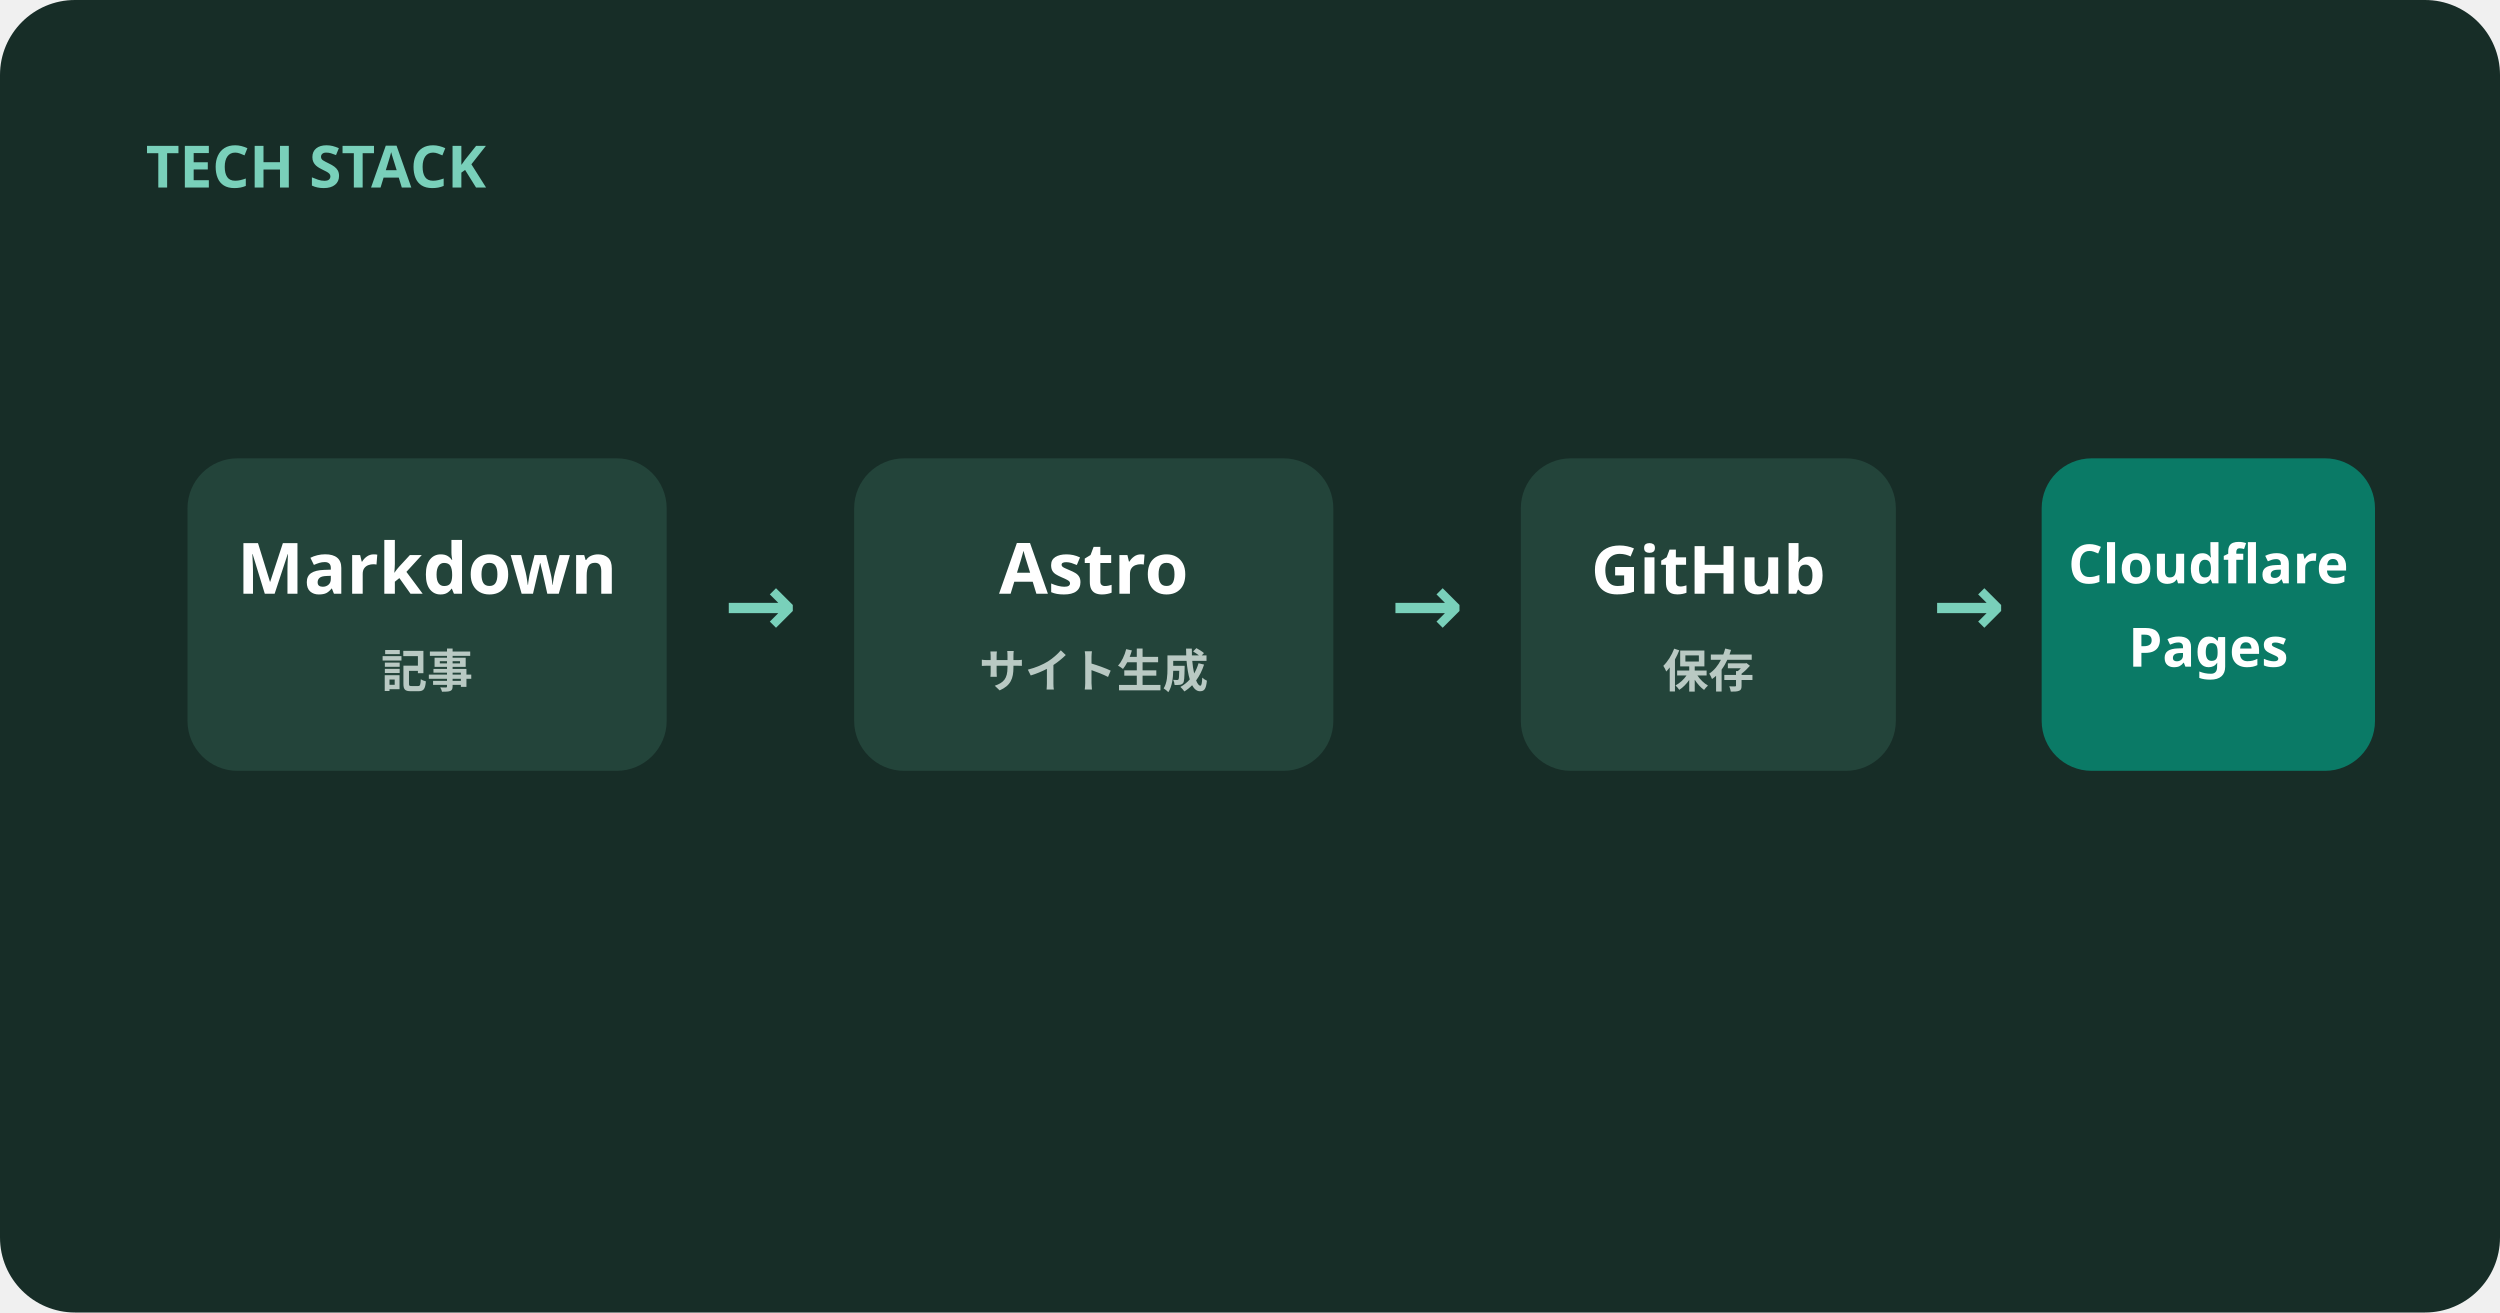
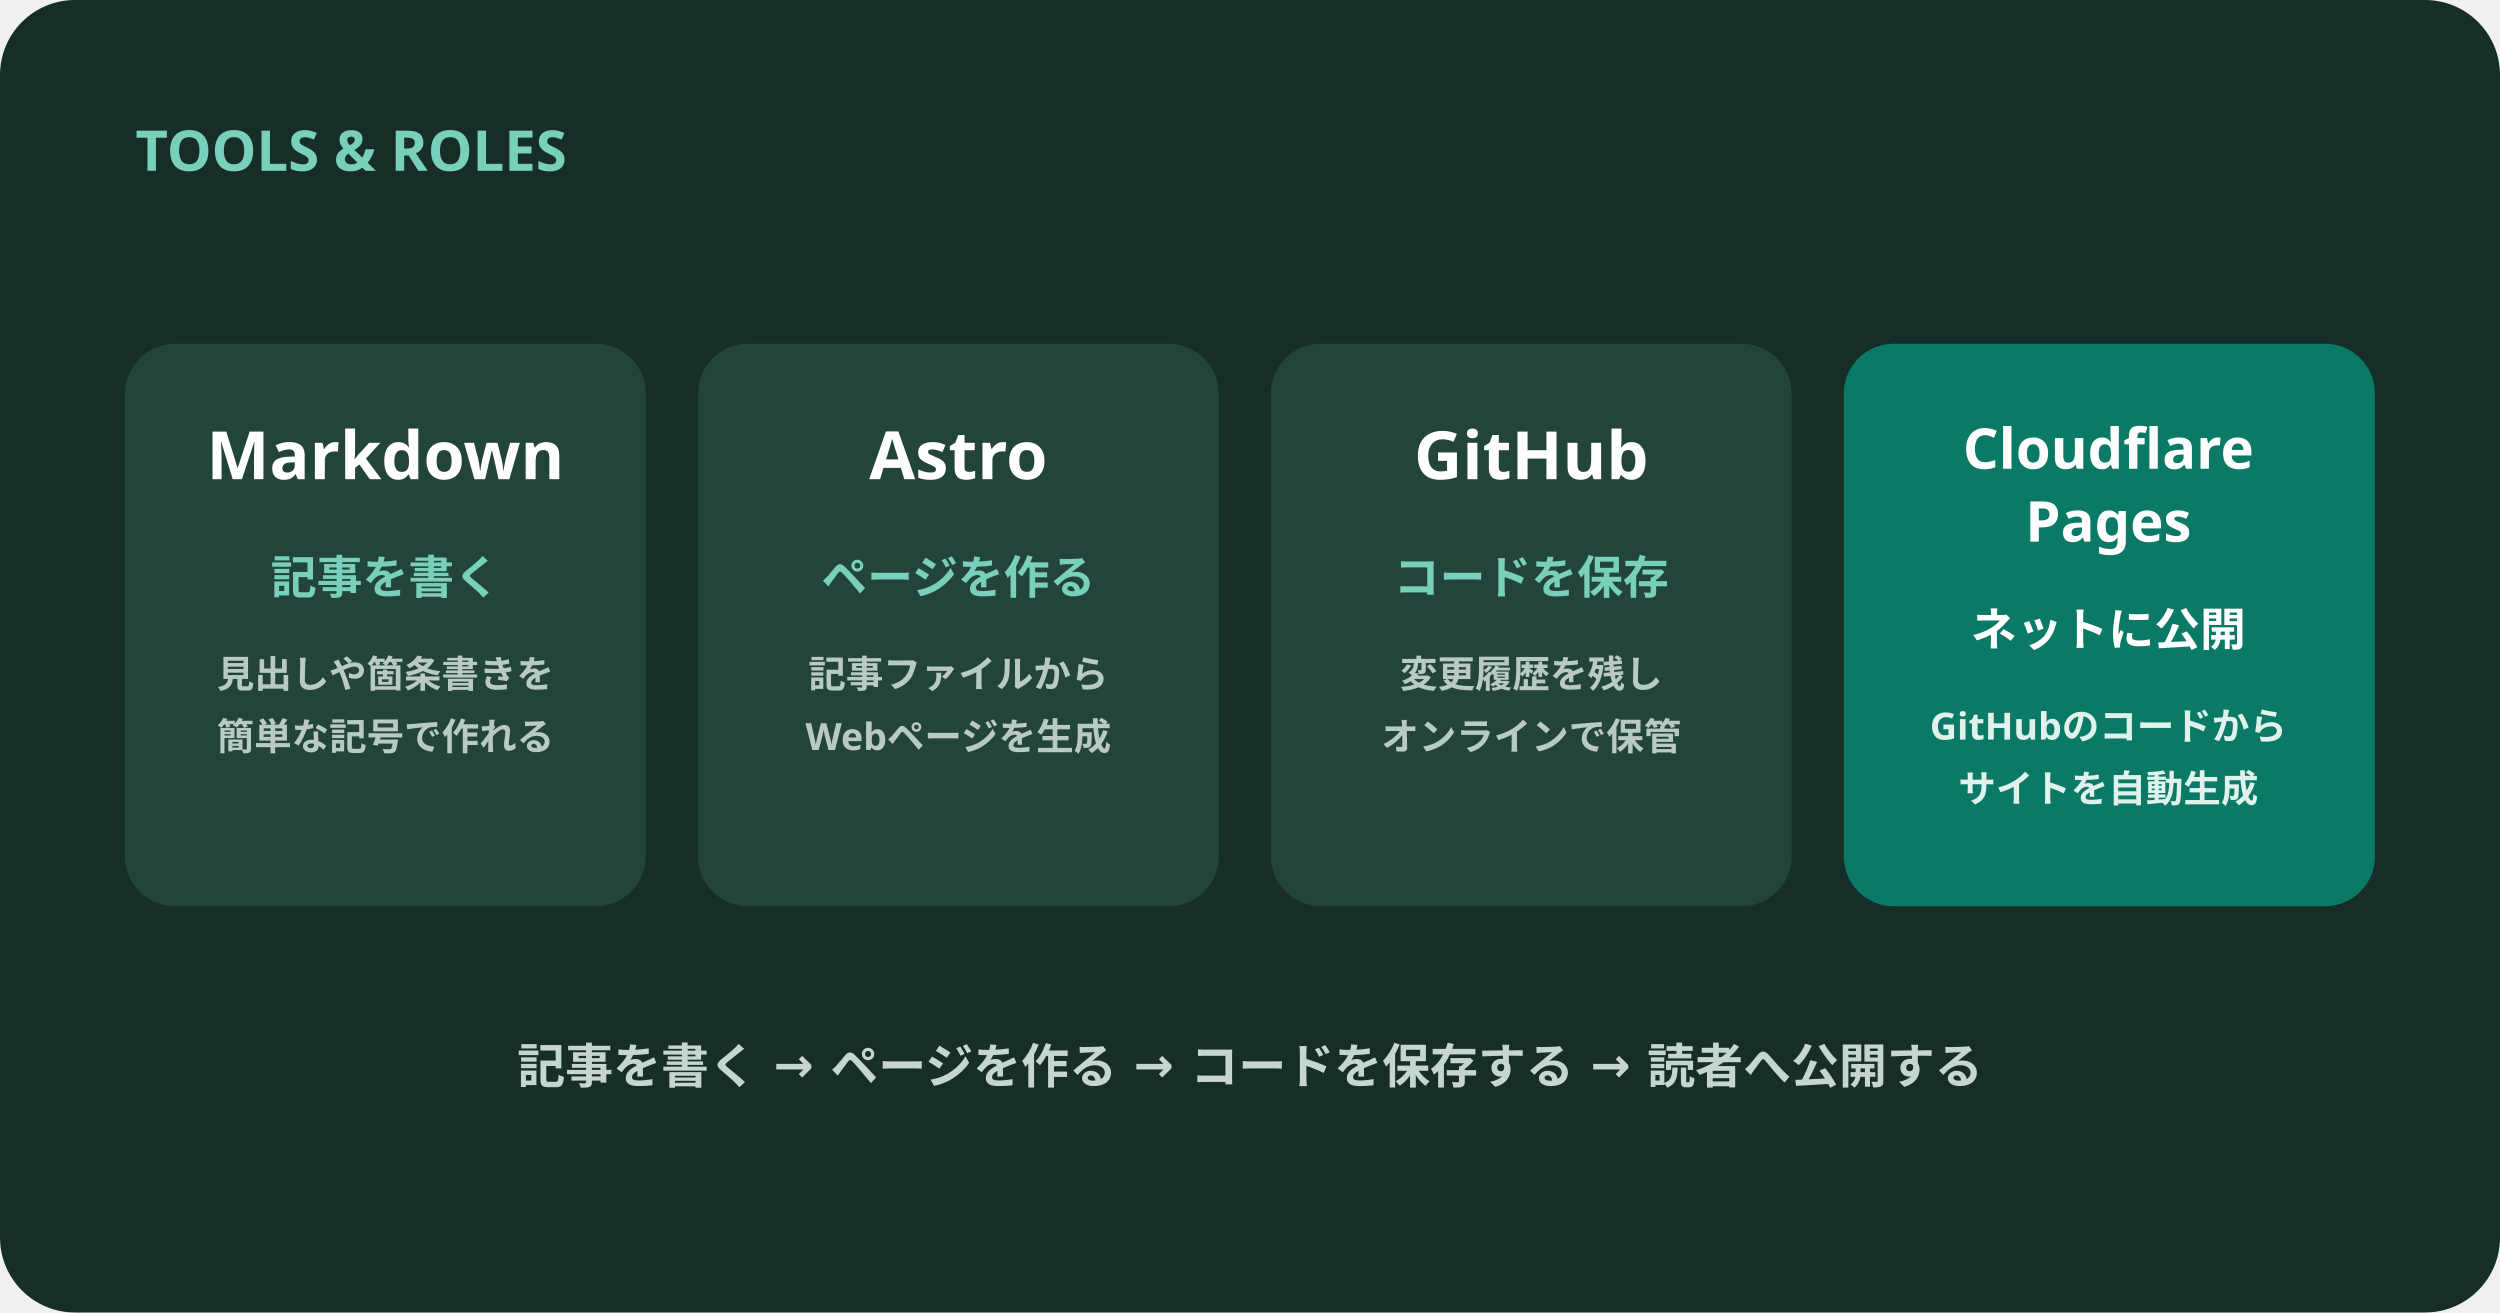
<svg xmlns="http://www.w3.org/2000/svg" viewBox="0 0 1200 630" role="img" aria-labelledby="t">
  <rect width="1200" height="630" rx="36" fill="#172d27" />
-   <text x="70" y="90" fill="#79d0ba" font-family="sans-serif" font-size="28" font-weight="700">TECH STACK</text>
-   <g font-family="sans-serif" text-anchor="middle" font-weight="700">
-     <rect x="90" y="220" width="230" height="150" rx="24" fill="#23443a" />
-     <text x="205" y="285" fill="white" font-size="34">Markdown</text>
-     <text x="205" y="330" fill="#b9c9c3" font-size="22">記事</text>
-     <text x="365" y="305" fill="#79d0ba" font-size="42">→</text>
-     <rect x="410" y="220" width="230" height="150" rx="24" fill="#23443a" />
-     <text x="525" y="285" fill="white" font-size="34">Astro</text>
-     <text x="525" y="330" fill="#b9c9c3" font-size="22">サイト生成</text>
-     <text x="685" y="305" fill="#79d0ba" font-size="42">→</text>
-     <rect x="730" y="220" width="180" height="150" rx="24" fill="#23443a" />
-     <text x="820" y="285" fill="white" font-size="32">GitHub</text>
-     <text x="820" y="330" fill="#b9c9c3" font-size="22">保存</text>
-     <text x="945" y="305" fill="#79d0ba" font-size="42">→</text>
-     <rect x="980" y="220" width="160" height="150" rx="24" fill="#0a7a66" />
-     <text x="1060" y="280" fill="white" font-size="26">Cloudflare</text>
-     <text x="1060" y="320" fill="white" font-size="26">Pages</text>
+   <text x="65" y="82" fill="#79d0ba" font-family="sans-serif" font-size="27" font-weight="700">TOOLS &amp; ROLES</text>
+   <g font-family="sans-serif" font-weight="700" text-anchor="middle">
+     <rect x="60" y="165" width="250" height="270" rx="24" fill="#23443a" />
+     <text x="185" y="230" fill="white" font-size="32">Markdown</text>
+     <text x="185" y="285" fill="#79d0ba" font-size="22">記事を書く</text>
+     <text x="185" y="330" fill="#b9c9c3" font-size="18">見出しや箇条書きを</text>
+     <text x="185" y="360" fill="#b9c9c3" font-size="18">簡単な記号で作れる</text>
+     <rect x="335" y="165" width="250" height="270" rx="24" fill="#23443a" />
+     <text x="460" y="230" fill="white" font-size="32">Astro</text>
+     <text x="460" y="285" fill="#79d0ba" font-size="22">ページを作る</text>
+     <text x="460" y="330" fill="#b9c9c3" font-size="18">記事ファイルから</text>
+     <text x="460" y="360" fill="#b9c9c3" font-size="18">Webページを生成</text>
+     <rect x="610" y="165" width="250" height="270" rx="24" fill="#23443a" />
+     <text x="735" y="230" fill="white" font-size="32">GitHub</text>
+     <text x="735" y="285" fill="#79d0ba" font-size="22">コードを保存</text>
+     <text x="735" y="330" fill="#b9c9c3" font-size="18">変更履歴を残し</text>
+     <text x="735" y="360" fill="#b9c9c3" font-size="18">オンラインで保管</text>
+     <rect x="885" y="165" width="255" height="270" rx="24" fill="#0a7a66" />
+     <text x="1012" y="225" fill="white" font-size="27">Cloudflare</text>
+     <text x="1012" y="260" fill="white" font-size="27">Pages</text>
+     <text x="1012" y="310" fill="white" font-size="22">ネットに公開</text>
+     <text x="1012" y="355" fill="#dff2ec" font-size="18">GitHubのコードから</text>
+     <text x="1012" y="385" fill="#dff2ec" font-size="18">サイトを自動生成</text>
+     <text x="600" y="520" fill="#c6d5cf" font-size="23">記事を書く → ページを作る → コードを保存する → 読者へ公開する</text>
  </g>
</svg>
